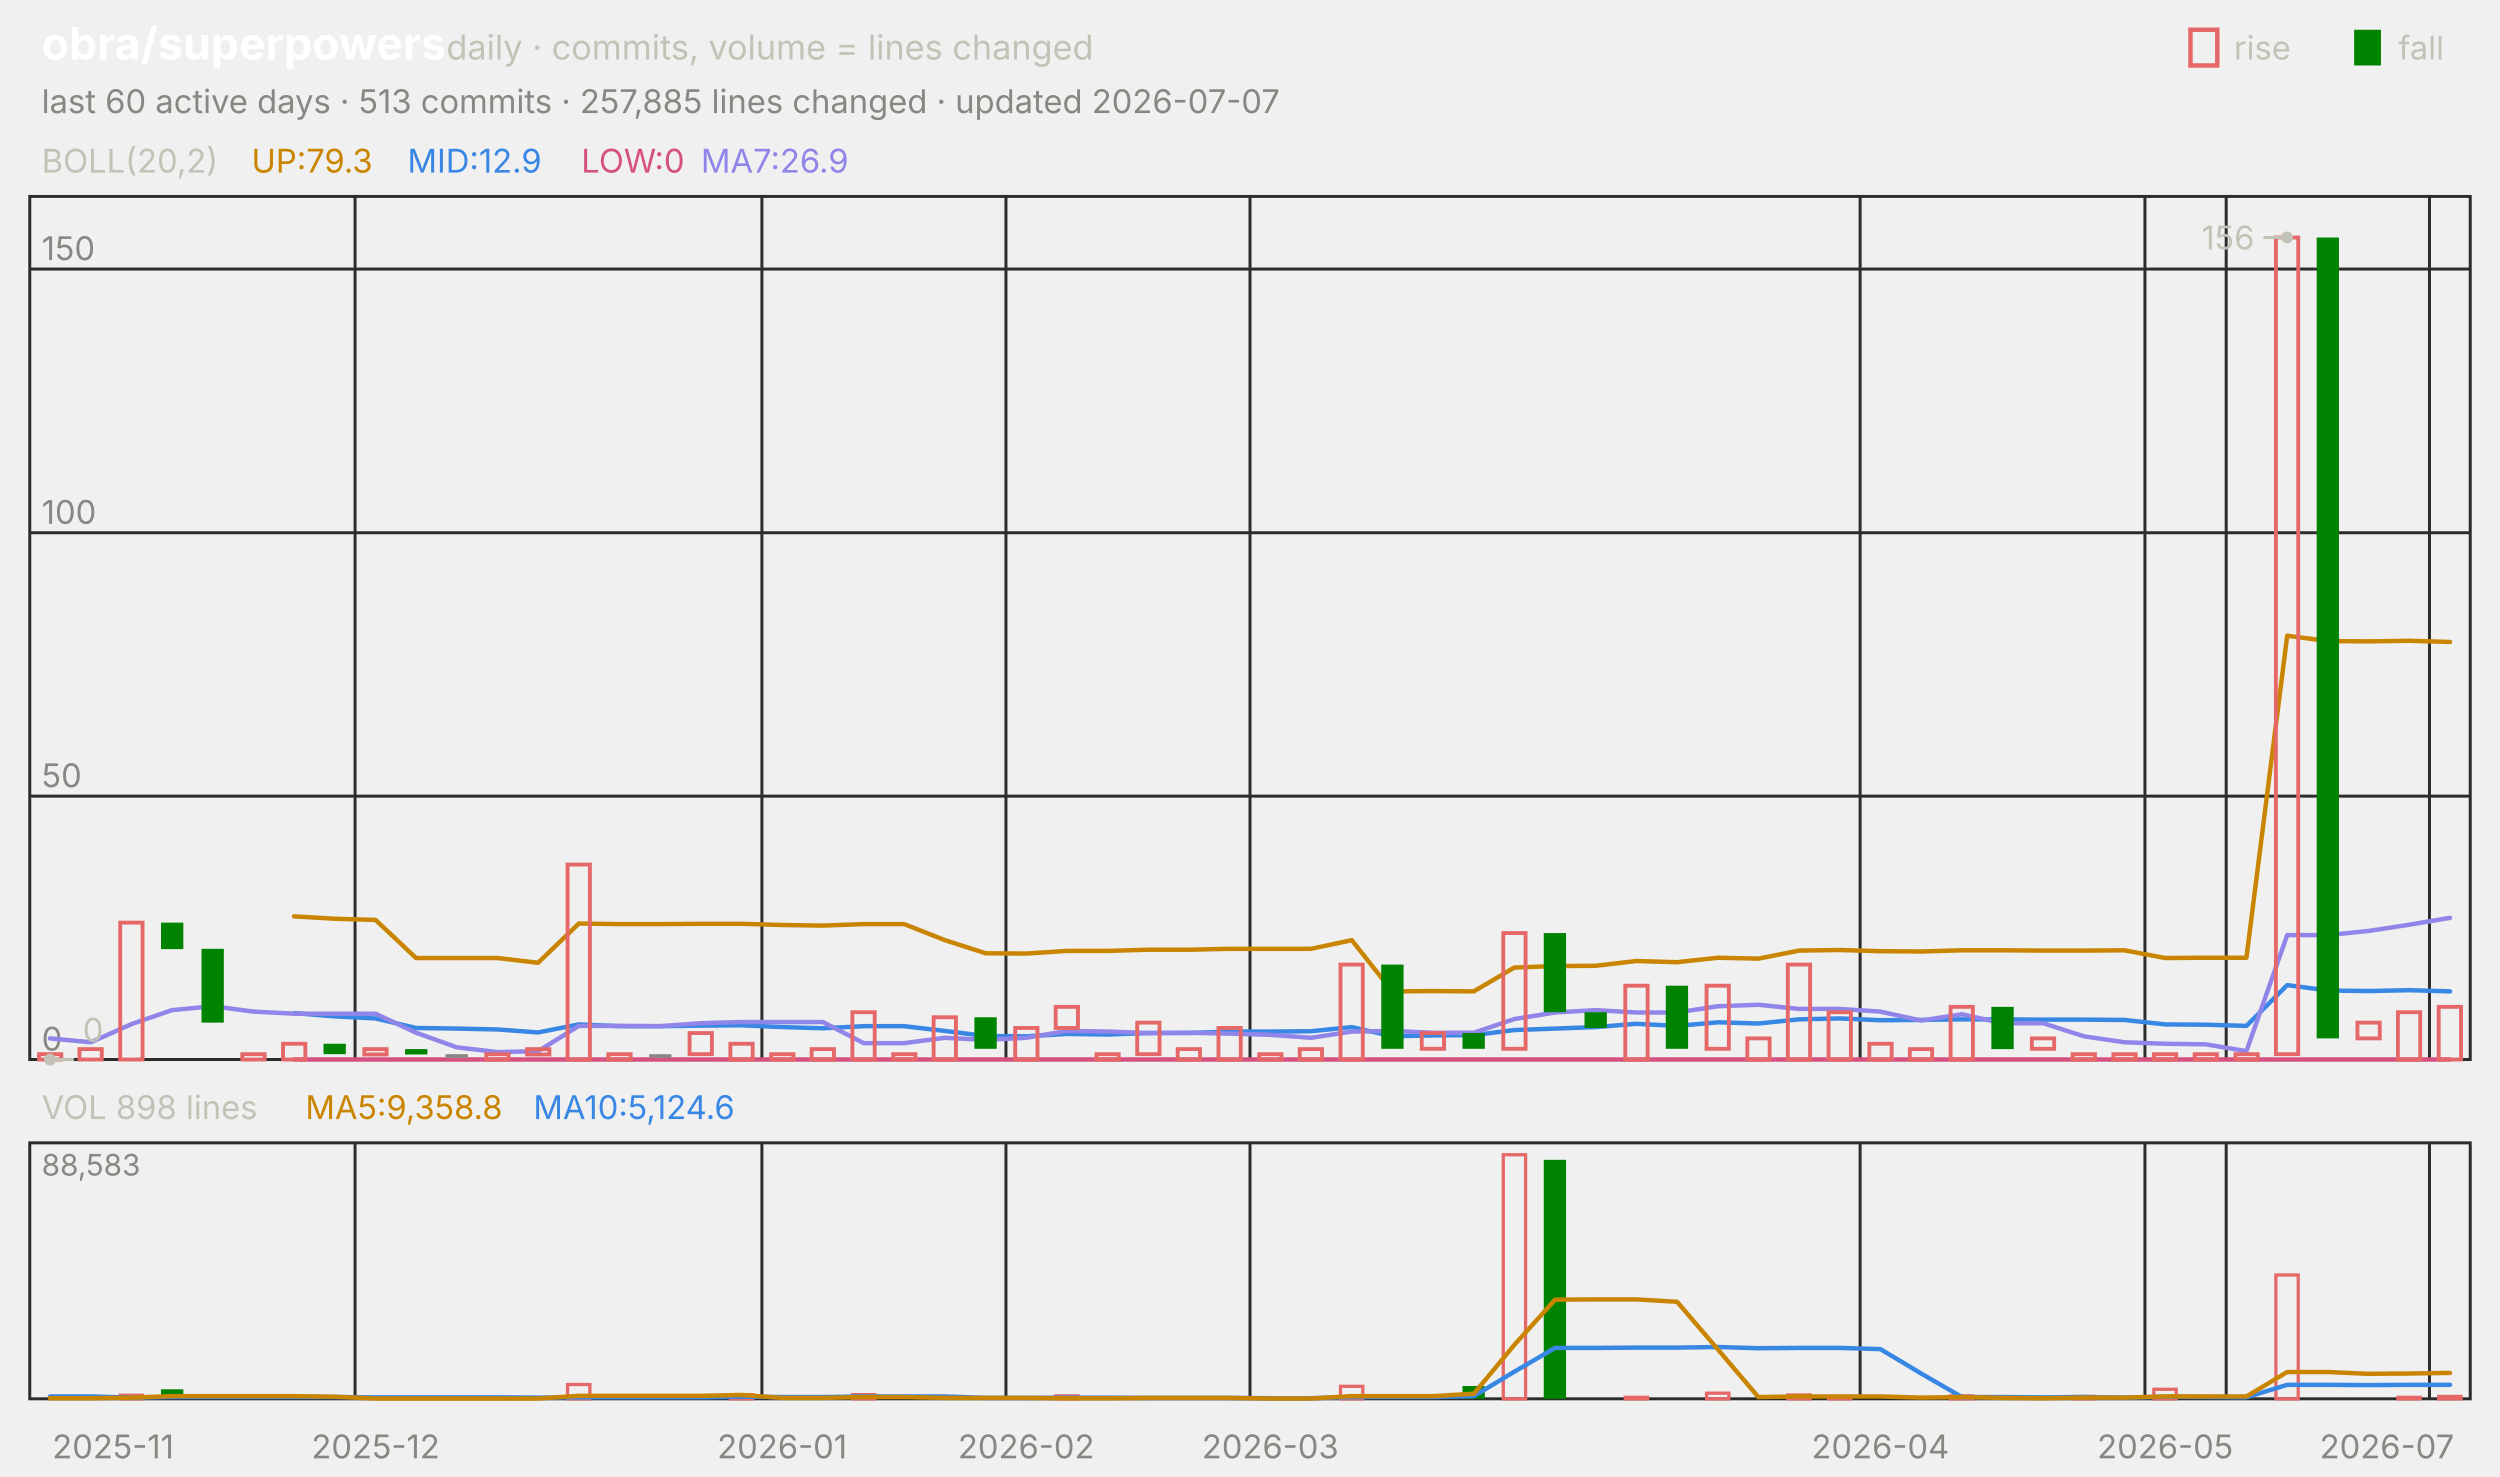
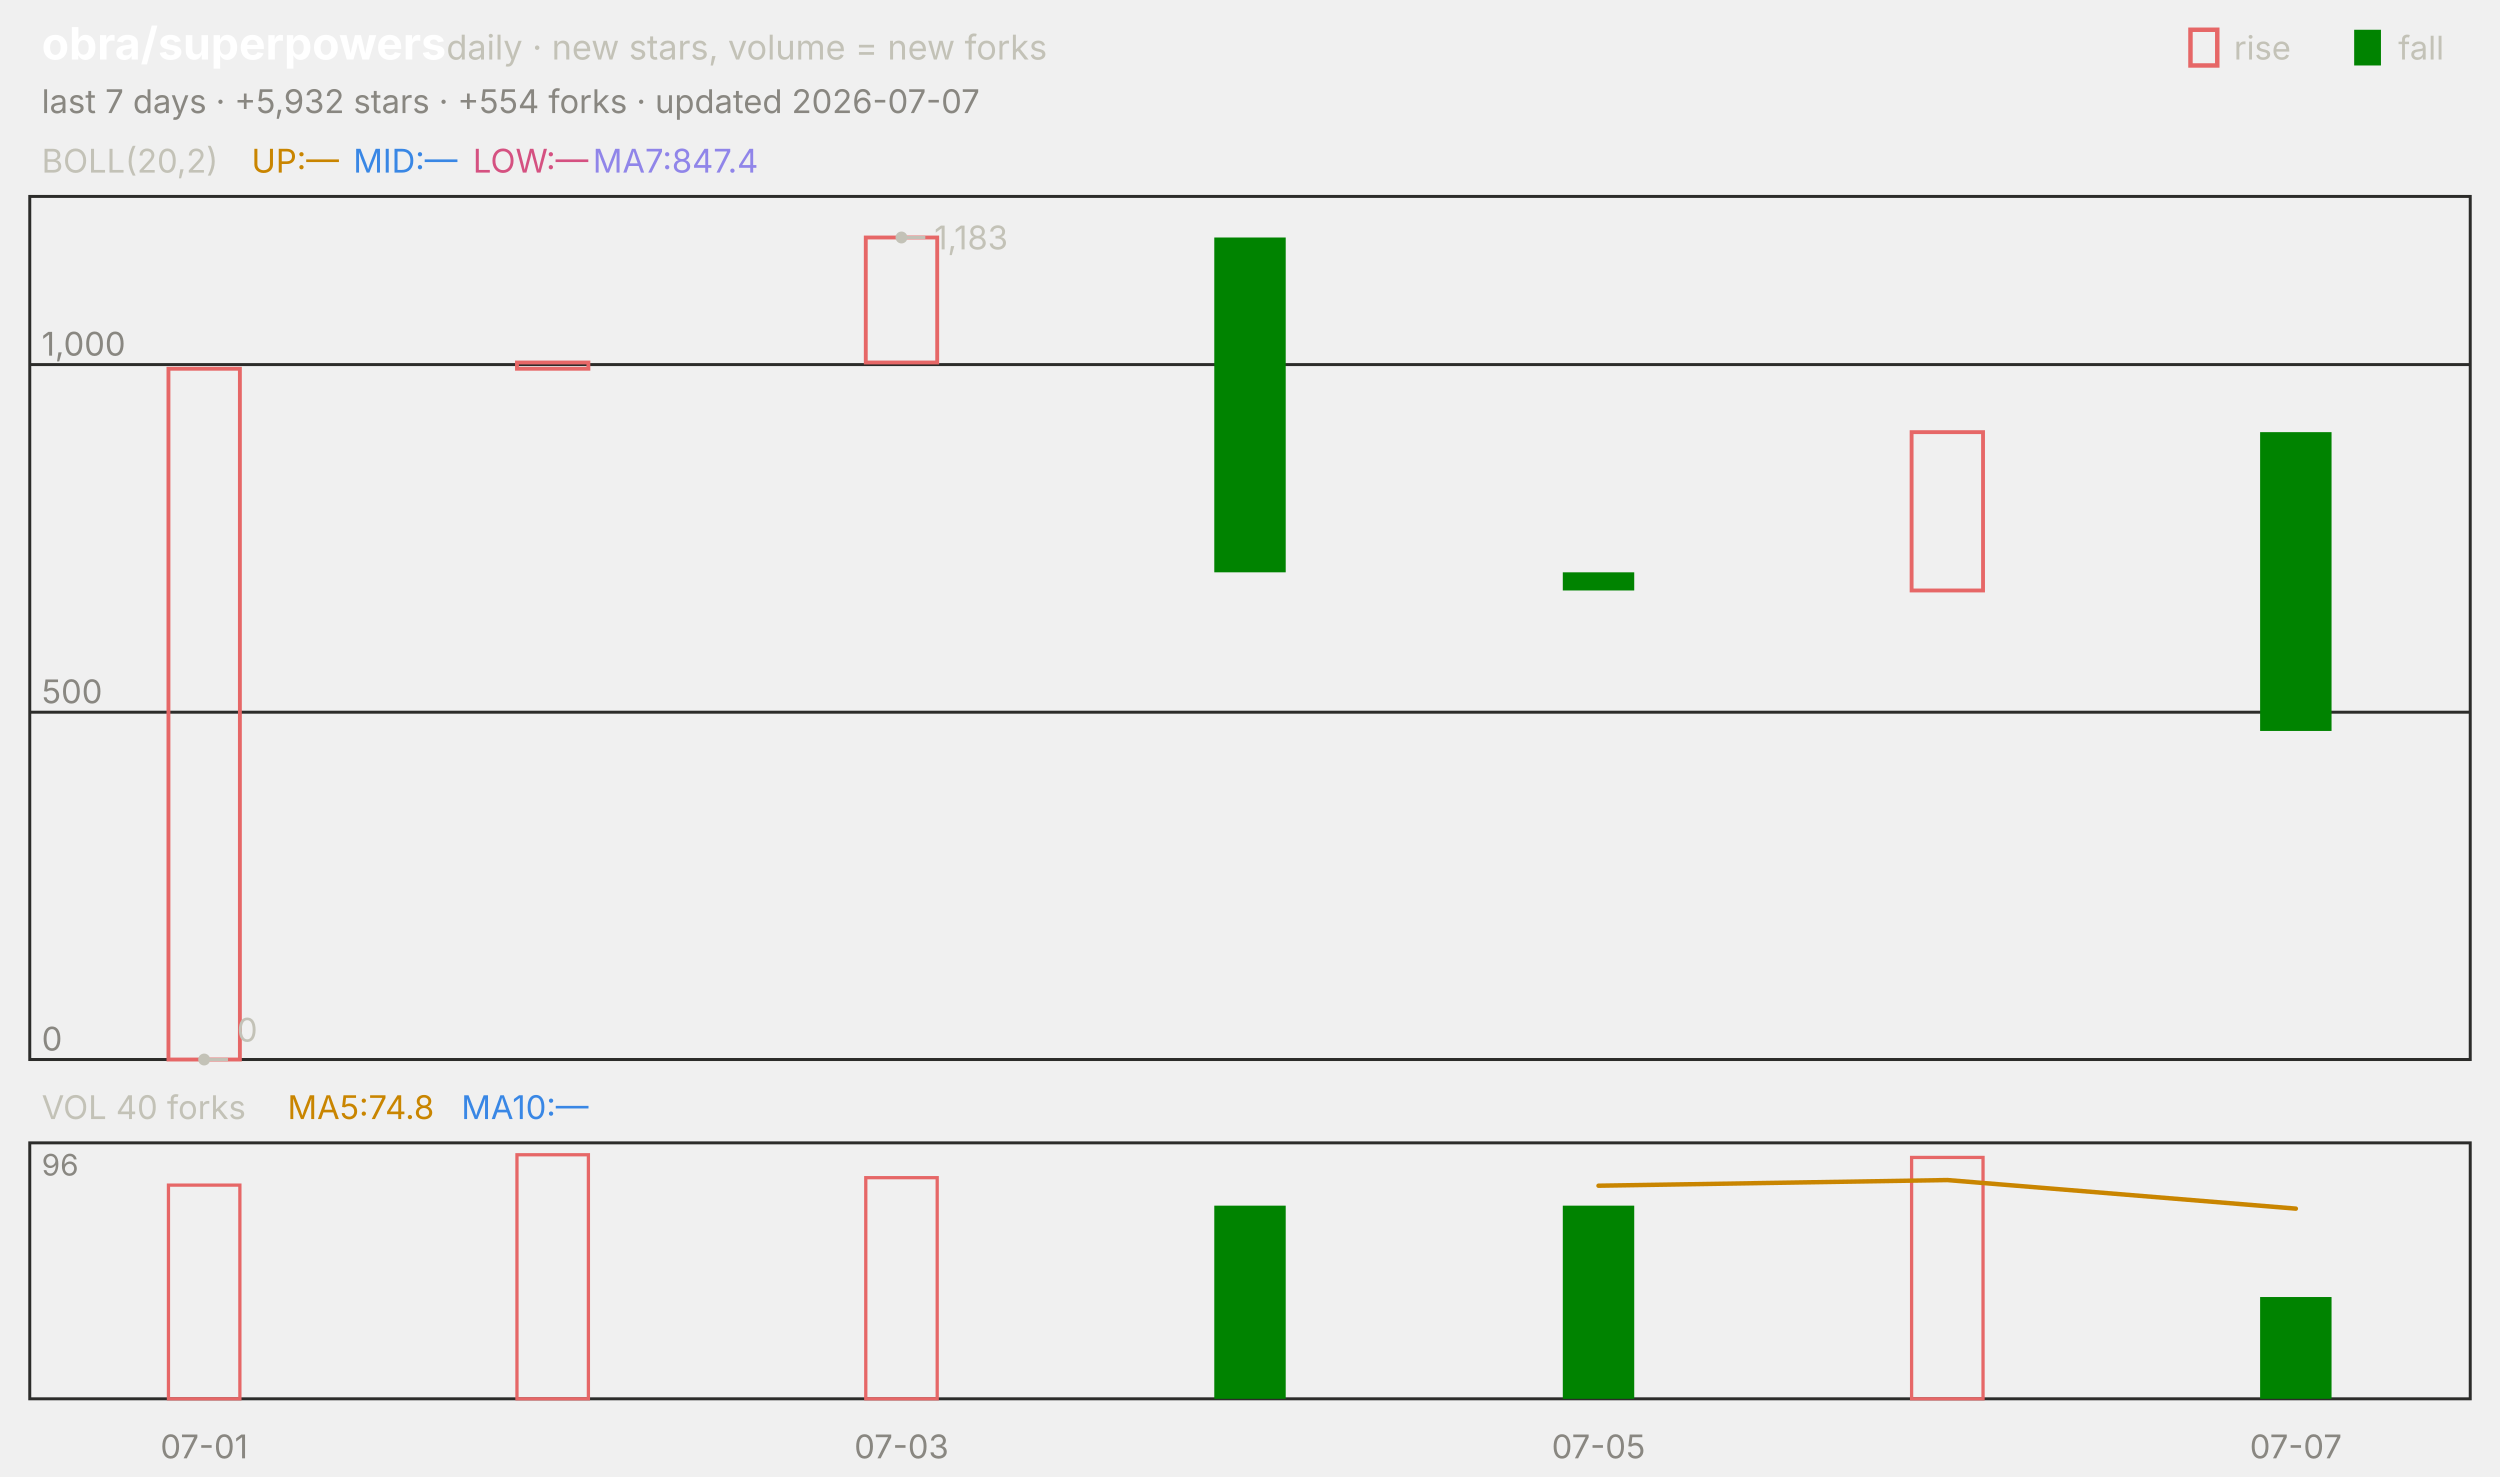
<svg xmlns="http://www.w3.org/2000/svg" viewBox="0 0 840 496" width="840" height="496" font-family="-apple-system,'Segoe UI',system-ui,sans-serif" role="img" aria-label="obra/superpowers candlestick chart">
  <text x="14.0" y="20.0" font-size="15" fill="#ffffff" font-weight="650">obra/superpowers</text>
-   <text x="150.0" y="20.0" font-size="11.5" fill="#c3c2b7">daily · commits, volume = lines changed</text>
+   <text x="150.0" y="20.0" font-size="11.5" fill="#c3c2b7">daily · new stars, volume = new forks</text>
  <text x="805.8" y="20.0" font-size="11.0" fill="#c3c2b7">fall</text>
  <rect x="791" y="10" width="9" height="12" fill="#008300" />
  <text x="750.6" y="20.0" font-size="11.0" fill="#c3c2b7">rise</text>
  <rect x="736" y="10" width="9" height="12" fill="none" stroke="#e66767" stroke-width="1.5" />
-   <text x="14.0" y="38.0" font-size="11.0" fill="#898781">last 60 active days · 513 commits · 257,885 lines changed · updated 2026-07-07</text>
+   <text x="14.0" y="38.0" font-size="11.0" fill="#898781">last 7 days · +5,932 stars · +554 forks · updated 2026-07-07</text>
  <rect x="10" y="66" width="820" height="290" fill="none" stroke="#2c2c2a" />
  <rect x="10" y="384" width="820" height="86" fill="none" stroke="#2c2c2a" />
-   <text x="38.0" y="490.0" font-size="11.0" fill="#898781" text-anchor="middle">2025-11</text>
-   <line x1="119.3" y1="66.0" x2="119.3" y2="356.0" stroke="#2c2c2a" stroke-width="1.0" />
-   <line x1="119.3" y1="384.0" x2="119.3" y2="470.0" stroke="#2c2c2a" stroke-width="1.0" />
-   <text x="126.2" y="490.0" font-size="11.0" fill="#898781" text-anchor="middle">2025-12</text>
-   <line x1="256.0" y1="66.0" x2="256.0" y2="356.0" stroke="#2c2c2a" stroke-width="1.0" />
-   <line x1="256.0" y1="384.0" x2="256.0" y2="470.0" stroke="#2c2c2a" stroke-width="1.0" />
-   <text x="262.8" y="490.0" font-size="11.0" fill="#898781" text-anchor="middle">2026-01</text>
-   <line x1="338.0" y1="66.0" x2="338.0" y2="356.0" stroke="#2c2c2a" stroke-width="1.0" />
-   <line x1="338.0" y1="384.0" x2="338.0" y2="470.0" stroke="#2c2c2a" stroke-width="1.0" />
-   <text x="344.8" y="490.0" font-size="11.0" fill="#898781" text-anchor="middle">2026-02</text>
-   <line x1="420.0" y1="66.0" x2="420.0" y2="356.0" stroke="#2c2c2a" stroke-width="1.0" />
-   <line x1="420.0" y1="384.0" x2="420.0" y2="470.0" stroke="#2c2c2a" stroke-width="1.0" />
-   <text x="426.8" y="490.0" font-size="11.0" fill="#898781" text-anchor="middle">2026-03</text>
-   <line x1="625.0" y1="66.0" x2="625.0" y2="356.0" stroke="#2c2c2a" stroke-width="1.0" />
-   <line x1="625.0" y1="384.0" x2="625.0" y2="470.0" stroke="#2c2c2a" stroke-width="1.0" />
-   <text x="631.8" y="490.0" font-size="11.0" fill="#898781" text-anchor="middle">2026-04</text>
-   <line x1="720.7" y1="66.0" x2="720.7" y2="356.0" stroke="#2c2c2a" stroke-width="1.0" />
-   <line x1="720.7" y1="384.0" x2="720.7" y2="470.0" stroke="#2c2c2a" stroke-width="1.0" />
-   <text x="727.5" y="490.0" font-size="11.0" fill="#898781" text-anchor="middle">2026-05</text>
-   <line x1="748.0" y1="66.0" x2="748.0" y2="356.0" stroke="#2c2c2a" stroke-width="1.0" />
-   <line x1="748.0" y1="384.0" x2="748.0" y2="470.0" stroke="#2c2c2a" stroke-width="1.0" />
-   <line x1="816.3" y1="66.0" x2="816.3" y2="356.0" stroke="#2c2c2a" stroke-width="1.0" />
-   <line x1="816.3" y1="384.0" x2="816.3" y2="470.0" stroke="#2c2c2a" stroke-width="1.0" />
-   <text x="802.0" y="490.0" font-size="11.0" fill="#898781" text-anchor="middle">2026-07</text>
+   <text x="68.6" y="490.0" font-size="11.0" fill="#898781" text-anchor="middle">07-01</text>
+   <text x="302.9" y="490.0" font-size="11.0" fill="#898781" text-anchor="middle">07-03</text>
+   <text x="537.1" y="490.0" font-size="11.0" fill="#898781" text-anchor="middle">07-05</text>
+   <text x="771.4" y="490.0" font-size="11.0" fill="#898781" text-anchor="middle">07-07</text>
  <text x="14.0" y="58.0" font-size="11.0" fill="#c3c2b7">BOLL(20,2)</text>
-   <text x="84.5" y="58.0" font-size="11.0" fill="#c98500">UP:79.3</text>
-   <text x="136.9" y="58.0" font-size="11.0" fill="#3987e5">MID:12.9</text>
-   <text x="195.3" y="58.0" font-size="11.0" fill="#d55181">LOW:0</text>
-   <text x="235.5" y="58.0" font-size="11.0" fill="#9085e9">MA7:26.9</text>
+   <text x="84.5" y="58.0" font-size="11.0" fill="#c98500">UP:—</text>
+   <text x="118.7" y="58.0" font-size="11.0" fill="#3987e5">MID:—</text>
+   <text x="158.9" y="58.0" font-size="11.0" fill="#d55181">LOW:—</text>
+   <text x="199.2" y="58.0" font-size="11.0" fill="#9085e9">MA7:847.4</text>
  <line x1="10.0" y1="356.0" x2="830.0" y2="356.0" stroke="#2c2c2a" stroke-width="1.0" />
  <text x="14.0" y="353.0" font-size="11.0" fill="#898781">0</text>
-   <line x1="10.0" y1="267.5" x2="830.0" y2="267.5" stroke="#2c2c2a" stroke-width="1.0" />
-   <text x="14.0" y="264.5" font-size="11.0" fill="#898781">50</text>
-   <line x1="10.0" y1="179.0" x2="830.0" y2="179.0" stroke="#2c2c2a" stroke-width="1.0" />
-   <text x="14.0" y="176.0" font-size="11.0" fill="#898781">100</text>
-   <line x1="10.0" y1="90.4" x2="830.0" y2="90.4" stroke="#2c2c2a" stroke-width="1.0" />
-   <text x="14.0" y="87.4" font-size="11.0" fill="#898781">150</text>
-   <polyline points="98.8,307.9 112.5,308.7 126.2,309.1 139.8,321.9 153.5,321.9 167.2,321.9 180.8,323.5 194.5,310.3 208.2,310.5 221.8,310.5 235.5,310.4 249.2,310.4 262.8,310.8 276.5,311.0 290.2,310.5 303.8,310.5 317.5,315.9 331.2,320.3 344.8,320.4 358.5,319.5 372.2,319.5 385.8,319.1 399.5,319.1 413.2,318.8 426.8,318.8 440.5,318.8 454.2,315.9 467.8,333.1 481.5,333.0 495.2,333.1 508.8,325.1 522.5,324.6 536.2,324.5 549.8,322.9 563.5,323.3 577.2,321.8 590.8,322.1 604.5,319.4 618.2,319.2 631.8,319.6 645.5,319.7 659.2,319.3 672.8,319.3 686.5,319.4 700.2,319.4 713.8,319.3 727.5,321.9 741.2,321.8 754.8,321.8 768.5,213.6 782.2,215.4 795.8,215.5 809.5,215.3 823.2,215.7" fill="none" stroke="#c98500" stroke-width="1.5" stroke-linejoin="round" stroke-linecap="round" />
-   <polyline points="98.8,340.4 112.5,341.5 126.2,342.2 139.8,345.4 153.5,345.6 167.2,345.9 180.8,346.9 194.5,344.2 208.2,344.8 221.8,344.8 235.5,344.6 249.2,344.5 262.8,345.1 276.5,345.5 290.2,344.8 303.8,344.8 317.5,346.4 331.2,348.1 344.8,348.2 358.5,347.4 372.2,347.6 385.8,347.1 399.5,347.1 413.2,346.6 426.8,346.6 440.5,346.5 454.2,345.1 467.8,348.2 481.5,347.9 495.2,347.8 508.8,346.1 522.5,345.6 536.2,345.1 549.8,344.0 563.5,344.7 577.2,343.5 590.8,343.9 604.5,342.5 618.2,342.2 631.8,342.8 645.5,342.7 659.2,342.5 672.8,342.5 686.5,342.6 700.2,342.6 713.8,342.7 727.5,344.2 741.2,344.3 754.8,344.7 768.5,331.0 782.2,332.8 795.8,333.0 809.5,332.7 823.2,333.1" fill="none" stroke="#3987e5" stroke-width="1.5" stroke-linejoin="round" stroke-linecap="round" />
-   <polyline points="98.8,356.0 112.5,356.0 126.2,356.0 139.8,356.0 153.5,356.0 167.2,356.0 180.8,356.0 194.5,356.0 208.2,356.0 221.8,356.0 235.5,356.0 249.2,356.0 262.8,356.0 276.5,356.0 290.2,356.0 303.8,356.0 317.5,356.0 331.2,356.0 344.8,356.0 358.5,356.0 372.2,356.0 385.8,356.0 399.5,356.0 413.2,356.0 426.8,356.0 440.5,356.0 454.2,356.0 467.8,356.0 481.5,356.0 495.2,356.0 508.8,356.0 522.5,356.0 536.2,356.0 549.8,356.0 563.5,356.0 577.2,356.0 590.8,356.0 604.5,356.0 618.2,356.0 631.8,356.0 645.5,356.0 659.2,356.0 672.8,356.0 686.5,356.0 700.2,356.0 713.8,356.0 727.5,356.0 741.2,356.0 754.8,356.0 768.5,356.0 782.2,356.0 795.8,356.0 809.5,356.0 823.2,356.0" fill="none" stroke="#d55181" stroke-width="1.5" stroke-linejoin="round" stroke-linecap="round" />
-   <polyline points="16.8,348.9 30.5,350.2 44.2,344.1 57.8,339.4 71.5,338.1 85.2,339.9 98.8,340.6 112.5,340.6 126.2,340.6 139.8,347.0 153.5,351.9 167.2,353.5 180.8,353.2 194.5,344.7 208.2,344.7 221.8,344.8 235.5,343.8 249.2,343.4 262.8,343.4 276.5,343.4 290.2,350.5 303.8,350.5 317.5,348.7 331.2,349.4 344.8,348.7 358.5,346.4 372.2,346.6 385.8,347.1 399.5,347.0 413.2,347.3 426.8,347.7 440.5,348.7 454.2,346.6 467.8,346.4 481.5,347.0 495.2,347.0 508.8,342.4 522.5,340.2 536.2,339.4 549.8,340.2 563.5,340.2 577.2,338.1 590.8,337.6 604.5,339.0 618.2,339.0 631.8,339.9 645.5,342.9 659.2,340.8 672.8,343.8 686.5,343.8 700.2,348.2 713.8,350.2 727.5,350.7 741.2,350.9 754.8,353.2 768.5,314.2 782.2,314.2 795.8,312.8 809.5,310.7 823.2,308.4" fill="none" stroke="#9085e9" stroke-width="1.5" stroke-linejoin="round" stroke-linecap="round" />
-   <rect x="13.1" y="354.2" width="7.5" height="1.8" fill="none" stroke="#e66767" stroke-width="1.3" />
-   <rect x="26.7" y="352.5" width="7.5" height="3.5" fill="none" stroke="#e66767" stroke-width="1.3" />
-   <rect x="40.4" y="310.0" width="7.5" height="46.0" fill="none" stroke="#e66767" stroke-width="1.3" />
-   <rect x="54.1" y="310.0" width="7.5" height="8.9" fill="#008300" />
-   <rect x="67.7" y="318.8" width="7.5" height="24.8" fill="#008300" />
-   <rect x="81.4" y="354.2" width="7.5" height="1.8" fill="none" stroke="#e66767" stroke-width="1.3" />
-   <rect x="95.1" y="350.7" width="7.5" height="5.3" fill="none" stroke="#e66767" stroke-width="1.3" />
-   <rect x="108.7" y="350.7" width="7.5" height="3.5" fill="#008300" />
-   <rect x="122.4" y="352.5" width="7.5" height="1.8" fill="none" stroke="#e66767" stroke-width="1.3" />
-   <rect x="136.1" y="352.5" width="7.5" height="1.8" fill="#008300" />
-   <rect x="149.7" y="354.2" width="7.5" height="1.2" fill="#898781" />
-   <rect x="163.4" y="354.2" width="7.5" height="1.8" fill="none" stroke="#e66767" stroke-width="1.3" />
-   <rect x="177.1" y="352.5" width="7.5" height="1.8" fill="none" stroke="#e66767" stroke-width="1.3" />
-   <rect x="190.7" y="290.5" width="7.5" height="65.5" fill="none" stroke="#e66767" stroke-width="1.3" />
-   <rect x="204.4" y="354.2" width="7.5" height="1.8" fill="none" stroke="#e66767" stroke-width="1.3" />
-   <rect x="218.1" y="354.2" width="7.5" height="1.2" fill="#898781" />
-   <rect x="231.7" y="347.1" width="7.5" height="7.1" fill="none" stroke="#e66767" stroke-width="1.3" />
-   <rect x="245.4" y="350.7" width="7.5" height="5.3" fill="none" stroke="#e66767" stroke-width="1.3" />
-   <rect x="259.1" y="354.2" width="7.5" height="1.8" fill="none" stroke="#e66767" stroke-width="1.3" />
-   <rect x="272.7" y="352.5" width="7.5" height="3.5" fill="none" stroke="#e66767" stroke-width="1.3" />
-   <rect x="286.4" y="340.1" width="7.5" height="15.9" fill="none" stroke="#e66767" stroke-width="1.3" />
-   <rect x="300.1" y="354.2" width="7.5" height="1.8" fill="none" stroke="#e66767" stroke-width="1.3" />
-   <rect x="313.7" y="341.8" width="7.5" height="14.2" fill="none" stroke="#e66767" stroke-width="1.3" />
-   <rect x="327.4" y="341.8" width="7.5" height="10.6" fill="#008300" />
-   <rect x="341.1" y="345.4" width="7.5" height="10.6" fill="none" stroke="#e66767" stroke-width="1.3" />
-   <rect x="354.7" y="338.3" width="7.5" height="7.1" fill="none" stroke="#e66767" stroke-width="1.3" />
-   <rect x="368.4" y="354.2" width="7.5" height="1.8" fill="none" stroke="#e66767" stroke-width="1.3" />
-   <rect x="382.1" y="343.6" width="7.5" height="10.6" fill="none" stroke="#e66767" stroke-width="1.3" />
-   <rect x="395.7" y="352.5" width="7.5" height="3.5" fill="none" stroke="#e66767" stroke-width="1.3" />
-   <rect x="409.4" y="345.4" width="7.5" height="10.6" fill="none" stroke="#e66767" stroke-width="1.3" />
-   <rect x="423.1" y="354.2" width="7.5" height="1.8" fill="none" stroke="#e66767" stroke-width="1.3" />
-   <rect x="436.7" y="352.5" width="7.5" height="3.5" fill="none" stroke="#e66767" stroke-width="1.3" />
-   <rect x="450.4" y="324.1" width="7.5" height="31.9" fill="none" stroke="#e66767" stroke-width="1.3" />
-   <rect x="464.1" y="324.1" width="7.5" height="28.3" fill="#008300" />
-   <rect x="477.7" y="347.1" width="7.5" height="5.3" fill="none" stroke="#e66767" stroke-width="1.3" />
-   <rect x="491.4" y="347.1" width="7.5" height="5.3" fill="#008300" />
-   <rect x="505.1" y="313.5" width="7.5" height="38.9" fill="none" stroke="#e66767" stroke-width="1.3" />
-   <rect x="518.7" y="313.5" width="7.5" height="26.6" fill="#008300" />
-   <rect x="532.4" y="340.1" width="7.5" height="5.3" fill="#008300" />
-   <rect x="546.1" y="331.2" width="7.5" height="24.8" fill="none" stroke="#e66767" stroke-width="1.3" />
-   <rect x="559.7" y="331.2" width="7.5" height="21.2" fill="#008300" />
-   <rect x="573.4" y="331.2" width="7.5" height="21.2" fill="none" stroke="#e66767" stroke-width="1.3" />
-   <rect x="587.1" y="348.9" width="7.5" height="7.1" fill="none" stroke="#e66767" stroke-width="1.3" />
-   <rect x="600.7" y="324.1" width="7.5" height="31.9" fill="none" stroke="#e66767" stroke-width="1.3" />
-   <rect x="614.4" y="340.1" width="7.5" height="15.9" fill="none" stroke="#e66767" stroke-width="1.3" />
-   <rect x="628.1" y="350.7" width="7.5" height="5.3" fill="none" stroke="#e66767" stroke-width="1.3" />
-   <rect x="641.7" y="352.5" width="7.5" height="3.5" fill="none" stroke="#e66767" stroke-width="1.3" />
-   <rect x="655.4" y="338.3" width="7.5" height="17.7" fill="none" stroke="#e66767" stroke-width="1.3" />
-   <rect x="669.1" y="338.3" width="7.5" height="14.2" fill="#008300" />
-   <rect x="682.7" y="348.9" width="7.5" height="3.5" fill="none" stroke="#e66767" stroke-width="1.3" />
-   <rect x="696.4" y="354.2" width="7.5" height="1.8" fill="none" stroke="#e66767" stroke-width="1.3" />
-   <rect x="710.1" y="354.2" width="7.5" height="1.8" fill="none" stroke="#e66767" stroke-width="1.3" />
-   <rect x="723.7" y="354.2" width="7.5" height="1.8" fill="none" stroke="#e66767" stroke-width="1.3" />
-   <rect x="737.4" y="354.2" width="7.5" height="1.8" fill="none" stroke="#e66767" stroke-width="1.3" />
-   <rect x="751.1" y="354.2" width="7.5" height="1.8" fill="none" stroke="#e66767" stroke-width="1.3" />
-   <rect x="764.7" y="79.8" width="7.5" height="274.4" fill="none" stroke="#e66767" stroke-width="1.3" />
-   <rect x="778.4" y="79.8" width="7.5" height="269.1" fill="#008300" />
-   <rect x="792.1" y="343.6" width="7.5" height="5.3" fill="none" stroke="#e66767" stroke-width="1.3" />
-   <rect x="805.7" y="340.1" width="7.5" height="15.9" fill="none" stroke="#e66767" stroke-width="1.3" />
-   <rect x="819.4" y="338.3" width="7.5" height="17.7" fill="none" stroke="#e66767" stroke-width="1.3" />
-   <circle cx="768.5" cy="79.8" r="2" fill="#c3c2b7" />
-   <line x1="768.5" y1="79.8" x2="760.5" y2="79.8" stroke="#c3c2b7" stroke-width="1.0" />
-   <text x="757.5" y="83.8" font-size="11.0" fill="#c3c2b7" text-anchor="end">156</text>
-   <circle cx="16.8" cy="356.0" r="2" fill="#c3c2b7" />
-   <line x1="16.8" y1="356.0" x2="24.8" y2="356.0" stroke="#c3c2b7" stroke-width="1.0" />
-   <text x="27.8" y="350.0" font-size="11.0" fill="#c3c2b7">0</text>
-   <text x="14.0" y="376.0" font-size="11.0" fill="#c3c2b7">VOL 898 lines</text>
-   <text x="102.6" y="376.0" font-size="11.0" fill="#c98500">MA5:9,358.8</text>
-   <text x="179.2" y="376.0" font-size="11.0" fill="#3987e5">MA10:5,124.6</text>
-   <text x="14.0" y="395.0" font-size="10" fill="#898781">88,583</text>
-   <rect x="40.4" y="468.8" width="7.5" height="1.2" fill="none" stroke="#e66767" stroke-width="1.1" />
-   <rect x="54.1" y="466.8" width="7.5" height="3.2" fill="#008300" />
-   <rect x="190.7" y="465.2" width="7.5" height="4.8" fill="none" stroke="#e66767" stroke-width="1.1" />
-   <rect x="245.4" y="468.6" width="7.5" height="1.4" fill="none" stroke="#e66767" stroke-width="1.1" />
-   <rect x="286.4" y="468.6" width="7.5" height="1.4" fill="none" stroke="#e66767" stroke-width="1.1" />
-   <rect x="354.7" y="469.0" width="7.5" height="1.0" fill="none" stroke="#e66767" stroke-width="1.1" />
-   <rect x="450.4" y="465.8" width="7.5" height="4.2" fill="none" stroke="#e66767" stroke-width="1.1" />
-   <rect x="491.4" y="465.7" width="7.5" height="4.3" fill="#008300" />
-   <rect x="505.1" y="388.0" width="7.5" height="82.0" fill="none" stroke="#e66767" stroke-width="1.1" />
-   <rect x="518.7" y="389.7" width="7.5" height="80.3" fill="#008300" />
-   <rect x="546.1" y="469.5" width="7.5" height="0.5" fill="none" stroke="#e66767" stroke-width="1.1" />
-   <rect x="573.4" y="468.1" width="7.5" height="1.9" fill="none" stroke="#e66767" stroke-width="1.1" />
-   <rect x="600.7" y="468.7" width="7.5" height="1.3" fill="none" stroke="#e66767" stroke-width="1.1" />
-   <rect x="614.4" y="469.5" width="7.5" height="0.5" fill="none" stroke="#e66767" stroke-width="1.1" />
-   <rect x="655.4" y="469.0" width="7.5" height="1.0" fill="none" stroke="#e66767" stroke-width="1.1" />
-   <rect x="696.4" y="469.2" width="7.5" height="0.8" fill="none" stroke="#e66767" stroke-width="1.1" />
-   <rect x="723.7" y="466.8" width="7.5" height="3.2" fill="none" stroke="#e66767" stroke-width="1.1" />
-   <rect x="764.7" y="428.4" width="7.5" height="41.6" fill="none" stroke="#e66767" stroke-width="1.1" />
-   <rect x="805.7" y="469.5" width="7.5" height="0.5" fill="none" stroke="#e66767" stroke-width="1.1" />
-   <rect x="819.4" y="469.2" width="7.5" height="0.8" fill="none" stroke="#e66767" stroke-width="1.1" />
-   <polyline points="16.8,469.2 30.5,469.2 44.2,469.6 57.8,469.4 71.5,469.4 85.2,469.4 98.8,469.4 112.5,469.4 126.2,469.5 139.8,469.5 153.5,469.5 167.2,469.5 180.8,469.6 194.5,469.5 208.2,469.5 221.8,469.5 235.5,469.5 249.2,469.3 262.8,469.4 276.5,469.4 290.2,469.2 303.8,469.2 317.5,469.2 331.2,469.7 344.8,469.7 358.5,469.6 372.2,469.6 385.8,469.7 399.5,469.7 413.2,469.7 426.8,469.8 440.5,469.8 454.2,469.4 467.8,469.4 481.5,469.4 495.2,469.1 508.8,460.9 522.5,452.9 536.2,452.9 549.8,452.8 563.5,452.8 577.2,452.6 590.8,453.0 604.5,452.9 618.2,452.9 631.8,453.3 645.5,461.5 659.2,469.4 672.8,469.4 686.5,469.5 700.2,469.4 713.8,469.6 727.5,469.3 741.2,469.4 754.8,469.5 768.5,465.3 782.2,465.3 795.8,465.4 809.5,465.3 823.2,465.3" fill="none" stroke="#3987e5" stroke-width="1.5" stroke-linejoin="round" stroke-linecap="round" />
-   <polyline points="16.8,469.8 30.5,469.8 44.2,469.6 57.8,469.1 71.5,469.1 85.2,469.1 98.8,469.1 112.5,469.3 126.2,469.9 139.8,469.9 153.5,469.9 167.2,469.9 180.8,469.9 194.5,469.0 208.2,469.0 221.8,469.0 235.5,469.0 249.2,468.7 262.8,469.7 276.5,469.7 290.2,469.4 303.8,469.4 317.5,469.7 331.2,469.7 344.8,469.7 358.5,469.8 372.2,469.8 385.8,469.7 399.5,469.7 413.2,469.7 426.8,469.9 440.5,469.9 454.2,469.1 467.8,469.1 481.5,469.1 495.2,468.3 508.8,451.9 522.5,436.7 536.2,436.6 549.8,436.6 563.5,437.4 577.2,453.4 590.8,469.4 604.5,469.2 618.2,469.2 631.8,469.2 645.5,469.6 659.2,469.4 672.8,469.7 686.5,469.8 700.2,469.6 713.8,469.6 727.5,469.2 741.2,469.2 754.8,469.2 768.5,461.0 782.2,461.0 795.8,461.6 809.5,461.5 823.2,461.3" fill="none" stroke="#c98500" stroke-width="1.5" stroke-linejoin="round" stroke-linecap="round" />
+   <line x1="10.0" y1="239.3" x2="830.0" y2="239.3" stroke="#2c2c2a" stroke-width="1.0" />
+   <text x="14.0" y="236.3" font-size="11.0" fill="#898781">500</text>
+   <line x1="10.0" y1="122.5" x2="830.0" y2="122.5" stroke="#2c2c2a" stroke-width="1.0" />
+   <text x="14.0" y="119.5" font-size="11.0" fill="#898781">1,000</text>
+   <rect x="56.6" y="123.9" width="24.0" height="232.1" fill="none" stroke="#e66767" stroke-width="1.3" />
+   <rect x="173.7" y="121.8" width="24.0" height="2.1" fill="none" stroke="#e66767" stroke-width="1.3" />
+   <rect x="290.9" y="79.8" width="24.0" height="42.0" fill="none" stroke="#e66767" stroke-width="1.3" />
+   <rect x="408.0" y="79.8" width="24.0" height="112.5" fill="#008300" />
+   <rect x="525.1" y="192.3" width="24.0" height="6.1" fill="#008300" />
+   <rect x="642.3" y="145.2" width="24.0" height="53.2" fill="none" stroke="#e66767" stroke-width="1.3" />
+   <rect x="759.4" y="145.2" width="24.0" height="100.4" fill="#008300" />
+   <circle cx="302.9" cy="79.8" r="2" fill="#c3c2b7" />
+   <line x1="302.9" y1="79.8" x2="310.9" y2="79.8" stroke="#c3c2b7" stroke-width="1.0" />
+   <text x="313.9" y="83.8" font-size="11.0" fill="#c3c2b7">1,183</text>
+   <circle cx="68.6" cy="356.0" r="2" fill="#c3c2b7" />
+   <line x1="68.6" y1="356.0" x2="76.6" y2="356.0" stroke="#c3c2b7" stroke-width="1.0" />
+   <text x="79.6" y="350.0" font-size="11.0" fill="#c3c2b7">0</text>
+   <text x="14.0" y="376.0" font-size="11.0" fill="#c3c2b7">VOL 40 forks</text>
+   <text x="96.6" y="376.0" font-size="11.0" fill="#c98500">MA5:74.8</text>
+   <text x="155.0" y="376.0" font-size="11.0" fill="#3987e5">MA10:—</text>
+   <text x="14.0" y="395.0" font-size="10" fill="#898781">96</text>
+   <rect x="56.6" y="398.2" width="24.0" height="71.8" fill="none" stroke="#e66767" stroke-width="1.1" />
+   <rect x="173.7" y="388.0" width="24.0" height="82.0" fill="none" stroke="#e66767" stroke-width="1.1" />
+   <rect x="290.9" y="395.7" width="24.0" height="74.3" fill="none" stroke="#e66767" stroke-width="1.1" />
+   <rect x="408.0" y="405.1" width="24.0" height="64.9" fill="#008300" />
+   <rect x="525.1" y="405.1" width="24.0" height="64.9" fill="#008300" />
+   <rect x="642.3" y="388.9" width="24.0" height="81.1" fill="none" stroke="#e66767" stroke-width="1.1" />
+   <rect x="759.4" y="435.8" width="24.0" height="34.2" fill="#008300" />
+   <polyline points="537.1,398.4 654.3,396.5 771.4,406.1" fill="none" stroke="#c98500" stroke-width="1.5" stroke-linejoin="round" stroke-linecap="round" />
</svg>
